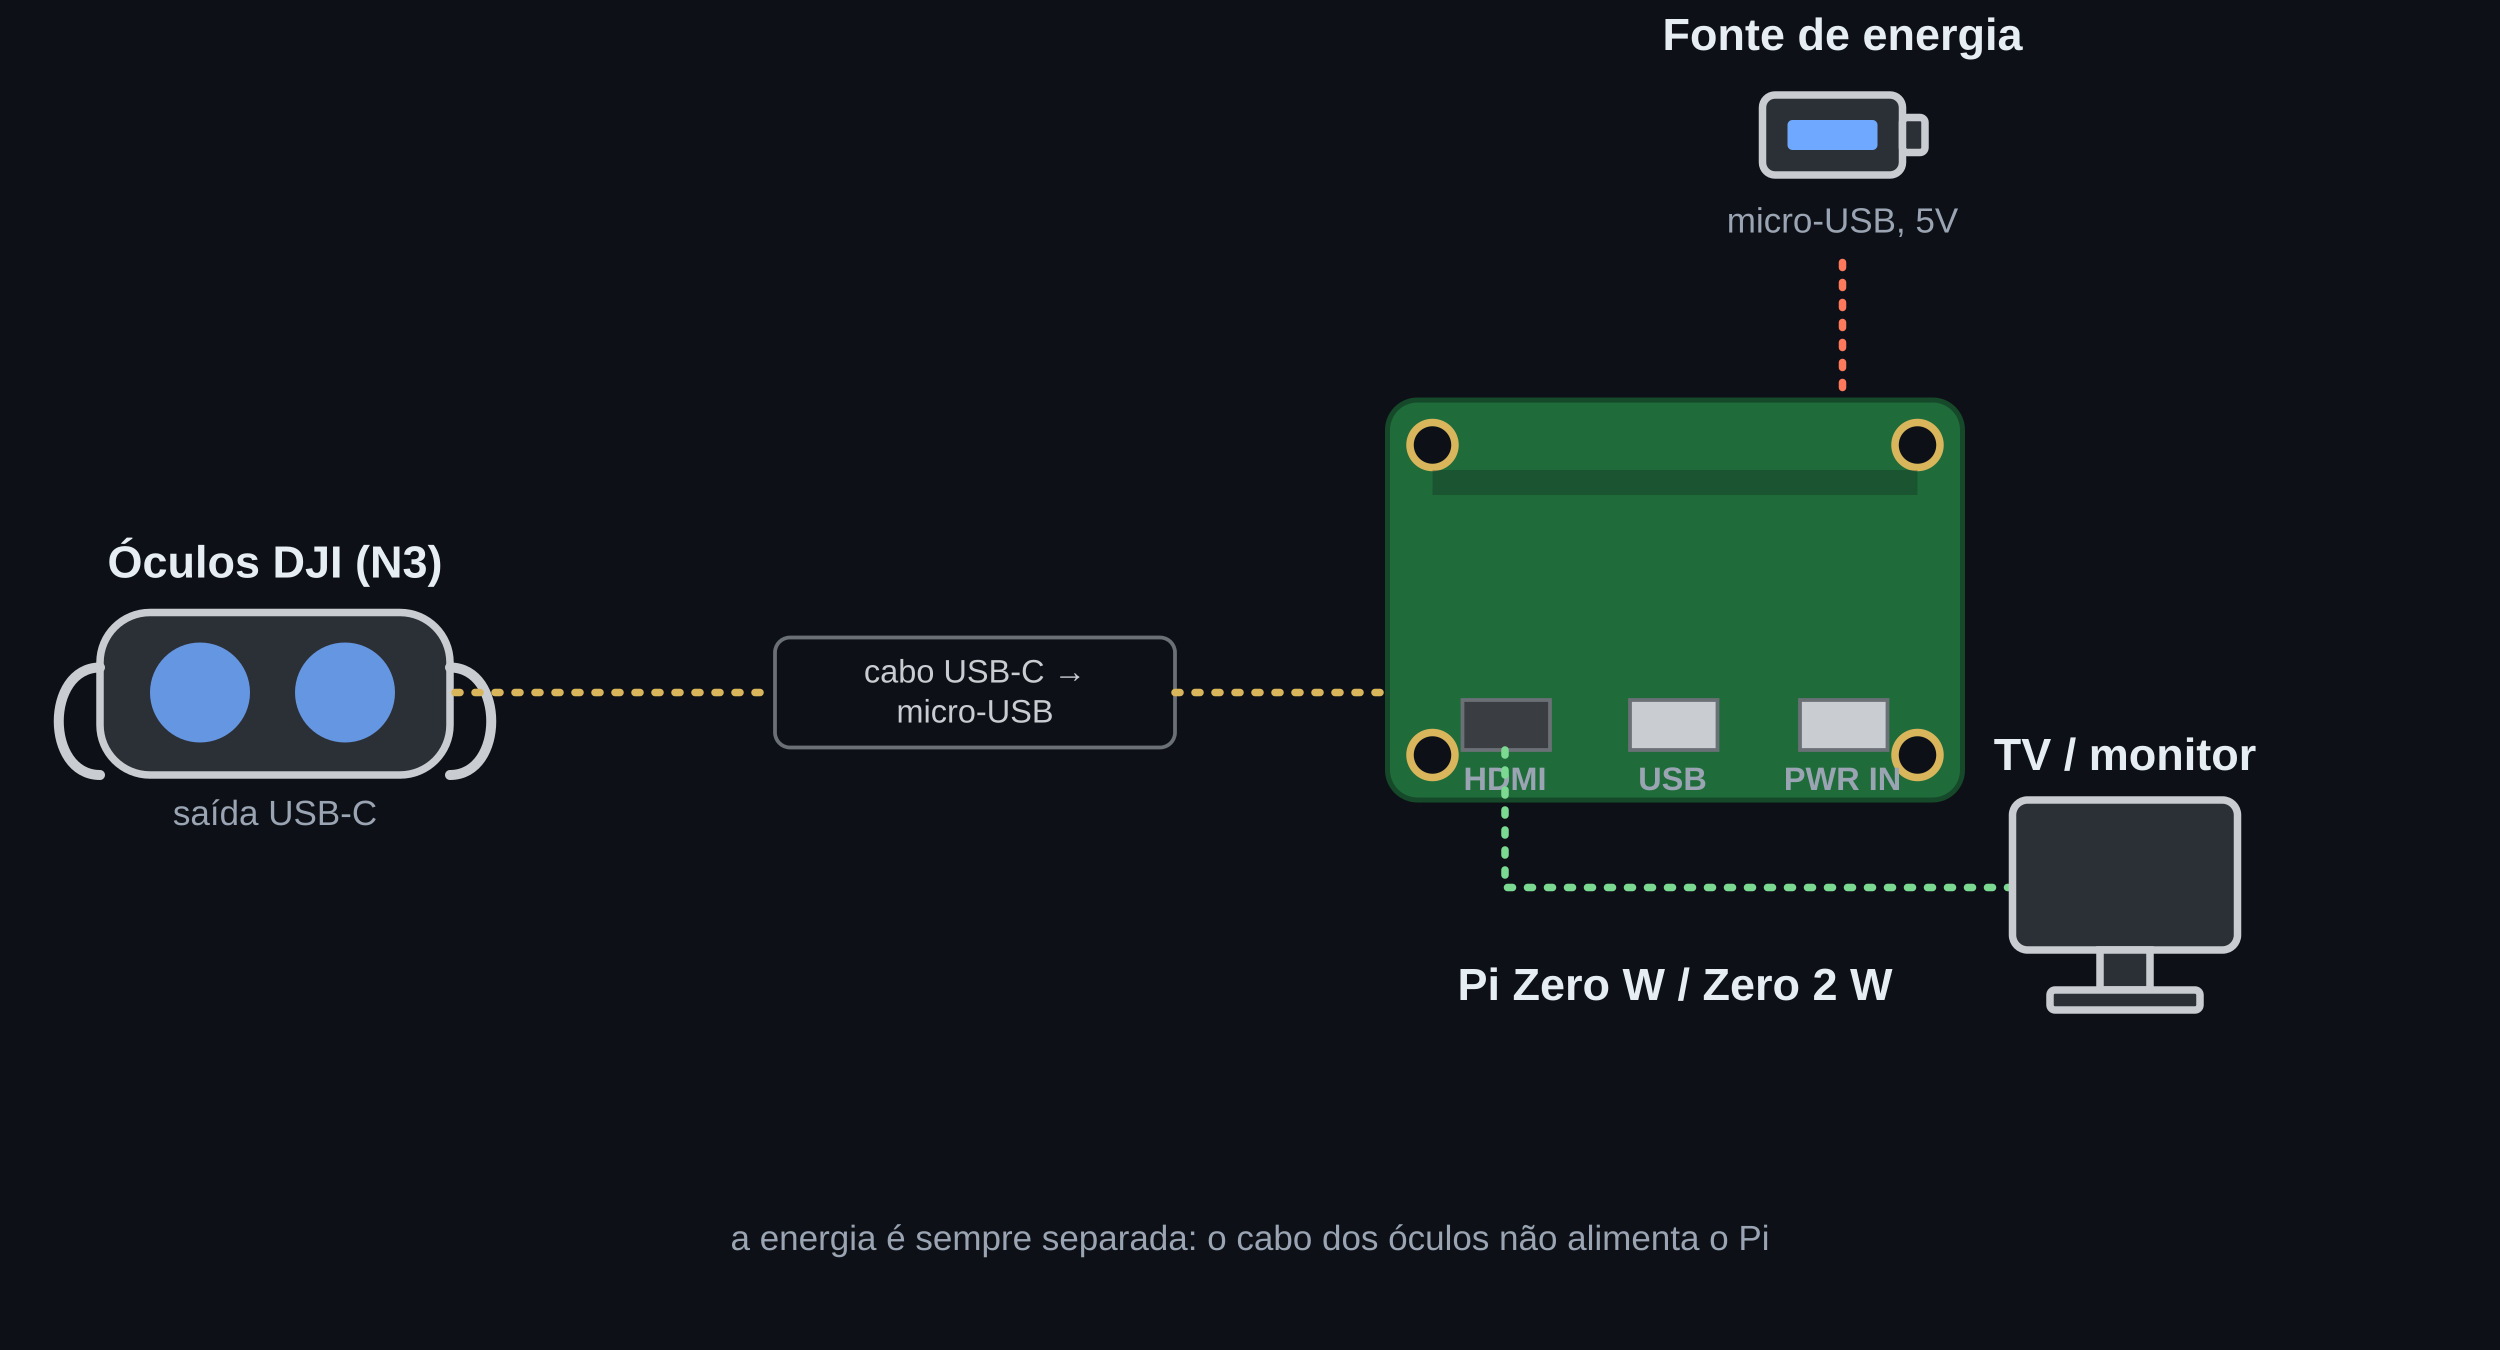
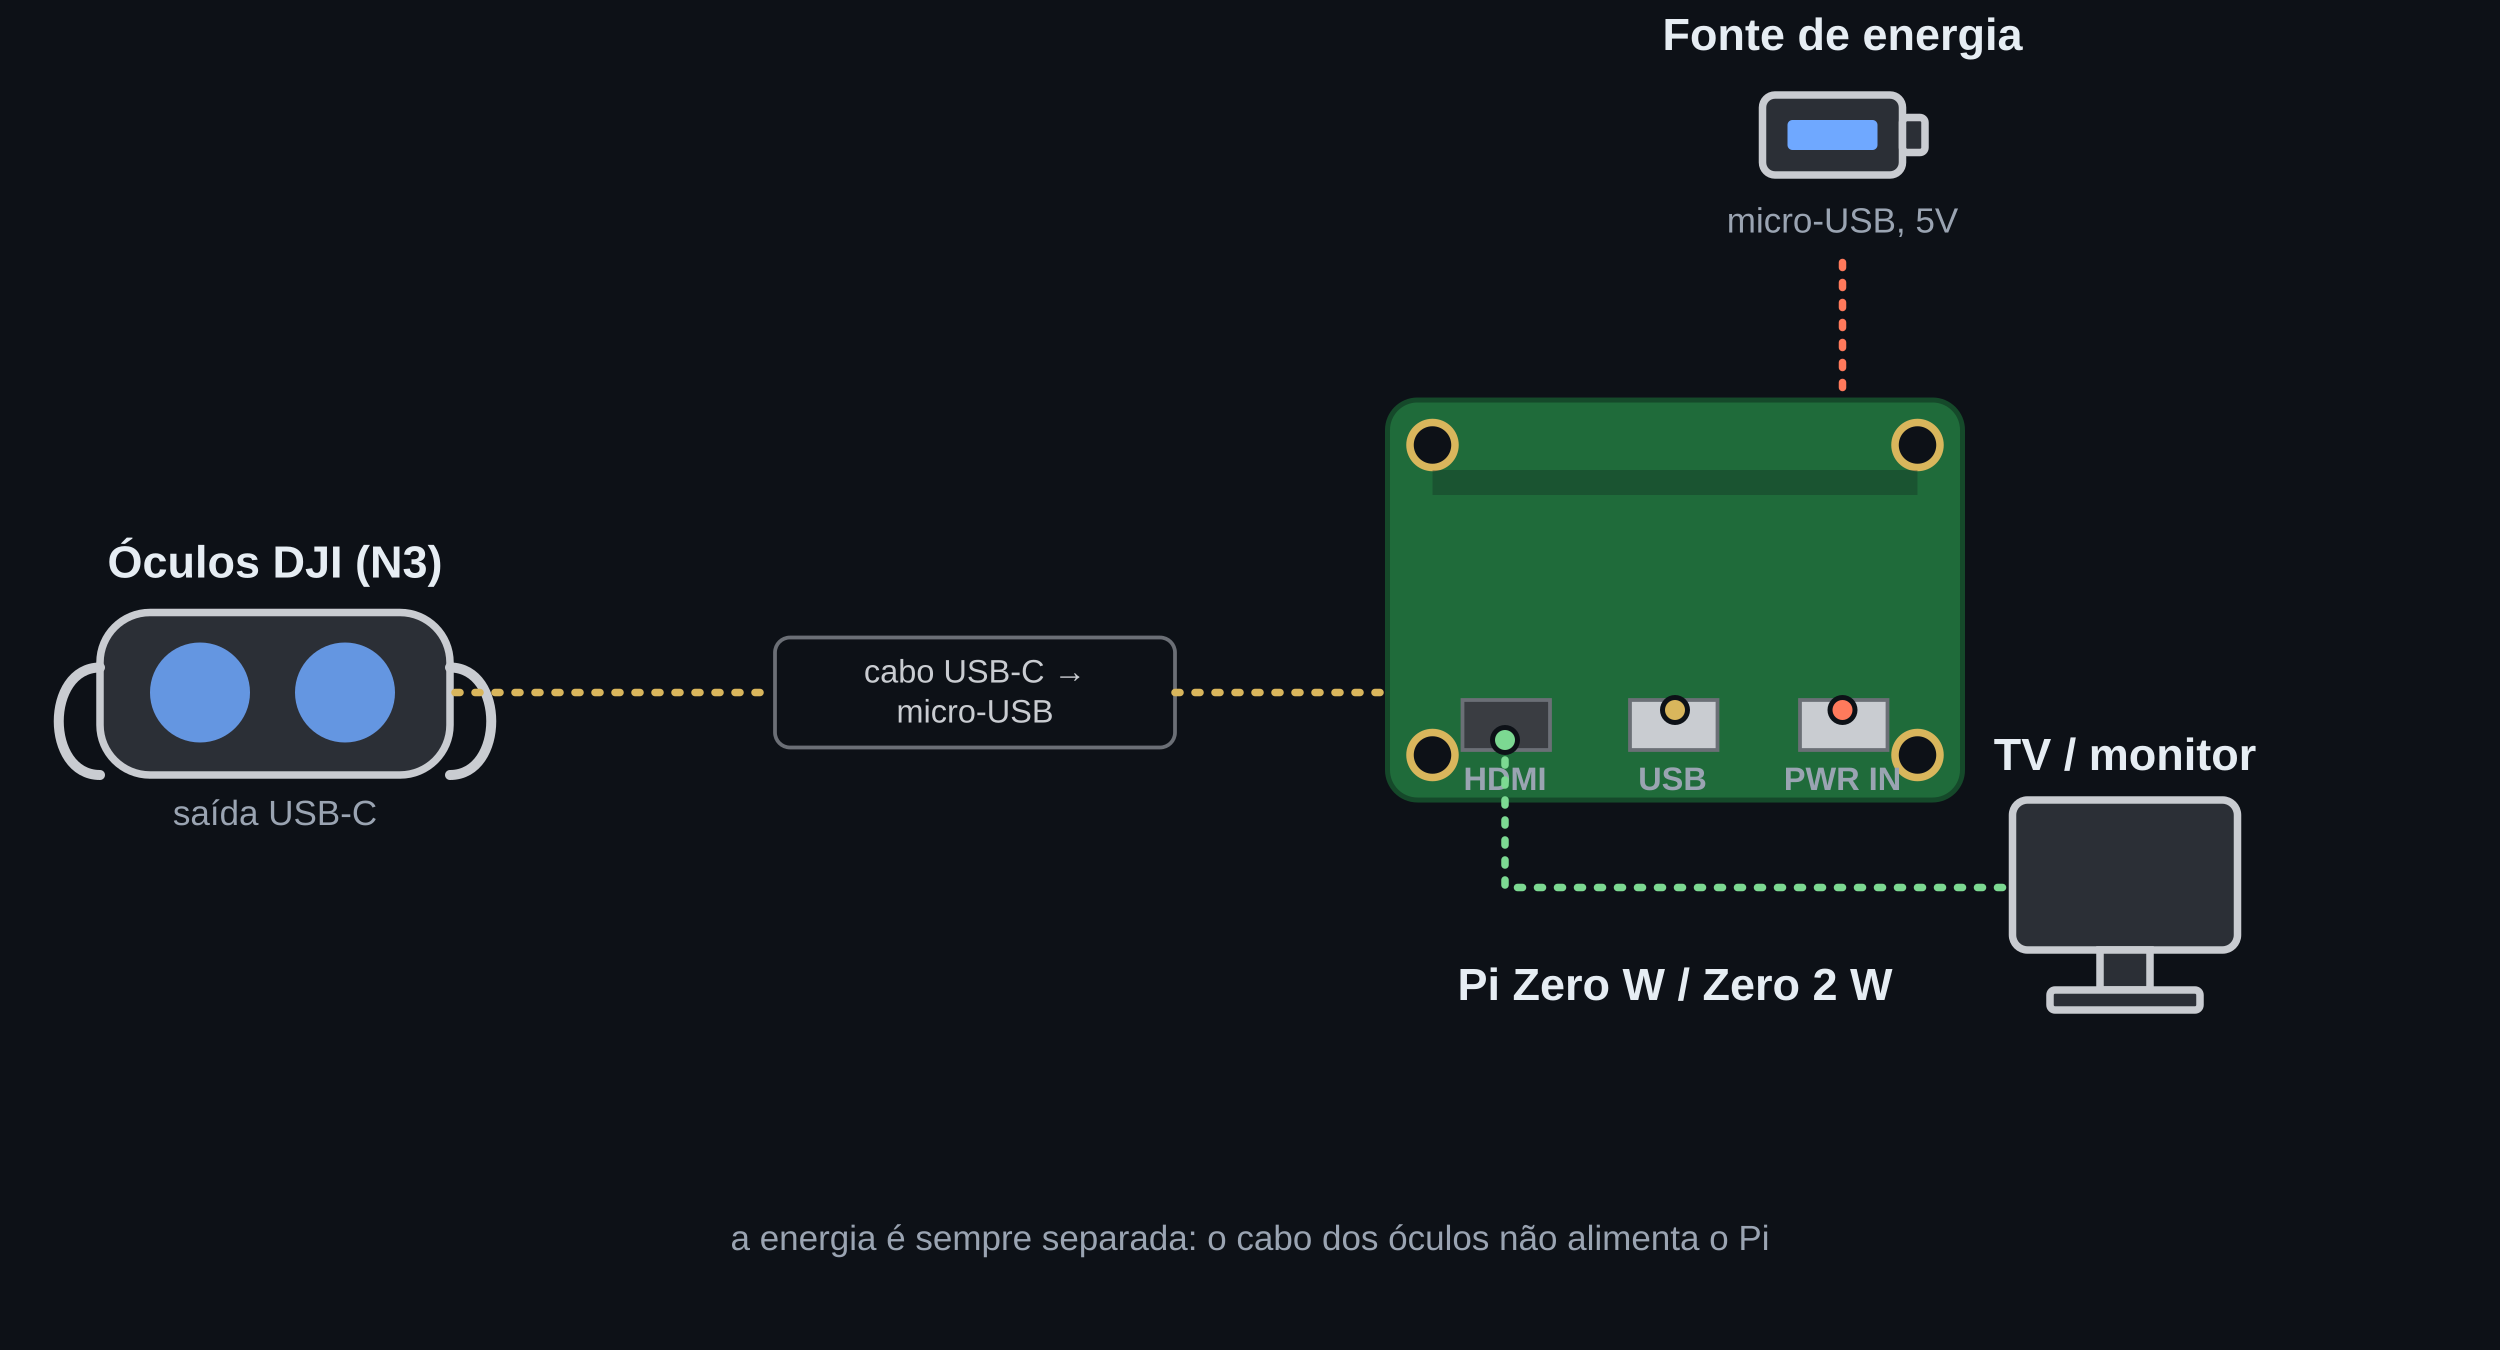
<svg xmlns="http://www.w3.org/2000/svg" viewBox="0 0 1000 540" font-family="Arial, Helvetica, sans-serif">
  <defs>
    <style>
      .bg        { fill: #0d1117; }
      .board     { fill: #1f6b3a; stroke: #15492a; stroke-width: 2; }
      .hole      { fill: #0d1117; stroke: #d9b65c; stroke-width: 3; }
      .port      { fill: #c9ccd1; stroke: #6b6f76; stroke-width: 1.5; }
      .port-dark { fill: #3a3d42; stroke: #6b6f76; stroke-width: 1.5; }
      .iconfill  { fill: #2b2f36; stroke: #c9ccd1; stroke-width: 3; }
      .icon      { fill: none; stroke: #c9ccd1; stroke-width: 4; stroke-linecap: round; stroke-linejoin: round; }
      .lens      { fill: #6fa8ff; opacity: 0.85; }
      .wire      { fill: none; stroke: #d9b65c; stroke-width: 3; stroke-dasharray: 2 6; stroke-linecap: round; }
      .wire-pwr  { fill: none; stroke: #ff7a5c; stroke-width: 3; stroke-dasharray: 2 6; stroke-linecap: round; }
      .wire-hdmi { fill: none; stroke: #7cd992; stroke-width: 3; stroke-dasharray: 2 6; stroke-linecap: round; }
      .label     { fill: #e6edf3; font-size: 18px; font-weight: 700; }
      .sub       { fill: #9aa4b2; font-size: 14px; }
      .tag       { fill: #0d1117; stroke: #6b6f76; stroke-width: 1.5; }
      .tagtext   { fill: #c9ccd1; font-size: 13px; }
      .porttext  { fill: #9aa4b2; font-size: 13px; font-weight: 700; }
+       .pin       { stroke: #0d1117; stroke-width: 2; }
    </style>
  </defs>
  <rect class="bg" width="1000" height="540" />
  <g transform="translate(40,245)">
    <rect class="iconfill" x="0" y="0" width="140" height="65" rx="20" />
    <circle class="lens" cx="40" cy="32" r="20" />
    <circle class="lens" cx="98" cy="32" r="20" />
    <path class="icon" d="M0,22 C-22,22 -22,65 0,65" />
    <path class="icon" d="M140,22 C162,22 162,65 140,65" />
    <text x="70" y="-14" text-anchor="middle" class="label">Óculos DJI (N3)</text>
    <text x="70" y="85" text-anchor="middle" class="sub">saída USB-C</text>
  </g>
  <path class="wire" d="M182,277 L305,277" />
  <rect class="tag" x="310" y="255" width="160" height="44" rx="6" />
  <text x="390" y="273" text-anchor="middle" class="tagtext">cabo USB-C →</text>
  <text x="390" y="289" text-anchor="middle" class="tagtext">micro-USB</text>
-   <path class="wire" d="M470,277 L670,277 L670,280" />
+   <path class="wire" d="M470,277 L670,277 L670,284" />
  <g transform="translate(705,30)">
    <rect class="iconfill" x="0" y="8" width="56" height="32" rx="5" />
    <rect class="iconfill" x="56" y="17" width="9" height="14" rx="2" />
    <rect fill="#6fa8ff" x="10" y="18" width="36" height="12" rx="2" />
    <text x="32" y="-10" text-anchor="middle" class="label">Fonte de energia</text>
    <text x="32" y="63" text-anchor="middle" class="sub">micro-USB, 5V</text>
  </g>
-   <path class="wire-pwr" d="M737,105 L737,280" />
+   <path class="wire-pwr" d="M737,105 L737,284" />
  <g transform="translate(555,160)">
    <rect class="board" x="0" y="0" width="230" height="160" rx="12" />
    <circle class="hole" cx="18" cy="18" r="9" />
    <circle class="hole" cx="212" cy="18" r="9" />
    <circle class="hole" cx="18" cy="142" r="9" />
    <circle class="hole" cx="212" cy="142" r="9" />
    <rect x="18" y="28" width="194" height="10" fill="#0d1117" opacity="0.25" />
    <rect class="port-dark" x="30" y="120" width="35" height="20" />
    <text x="47" y="156" text-anchor="middle" class="porttext">HDMI</text>
    <rect class="port" x="97" y="120" width="35" height="20" />
    <text x="114" y="156" text-anchor="middle" class="porttext">USB</text>
    <rect class="port" x="165" y="120" width="35" height="20" />
    <text x="182" y="156" text-anchor="middle" class="porttext">PWR IN</text>
  </g>
  <text x="670" y="400" text-anchor="middle" class="label">Pi Zero W / Zero 2 W</text>
-   <path class="wire-hdmi" d="M602,300 L602,355 L805,355" />
+   <circle class="pin" cx="602" cy="296" r="5" fill="#7cd992" />
+   <circle class="pin" cx="670" cy="284" r="5" fill="#d9b65c" />
+   <circle class="pin" cx="737" cy="284" r="5" fill="#ff7a5c" />
+   <path class="wire-hdmi" d="M602,296 L602,355 L805,355" />
  <g transform="translate(805,320)">
    <rect class="iconfill" x="0" y="0" width="90" height="60" rx="6" />
    <rect class="iconfill" x="35" y="60" width="20" height="16" />
    <rect class="iconfill" x="15" y="76" width="60" height="8" rx="2" />
    <text x="45" y="-12" text-anchor="middle" class="label">TV / monitor</text>
  </g>
  <text x="500" y="500" text-anchor="middle" class="sub">
    a energia é sempre separada: o cabo dos óculos não alimenta o Pi
  </text>
</svg>
